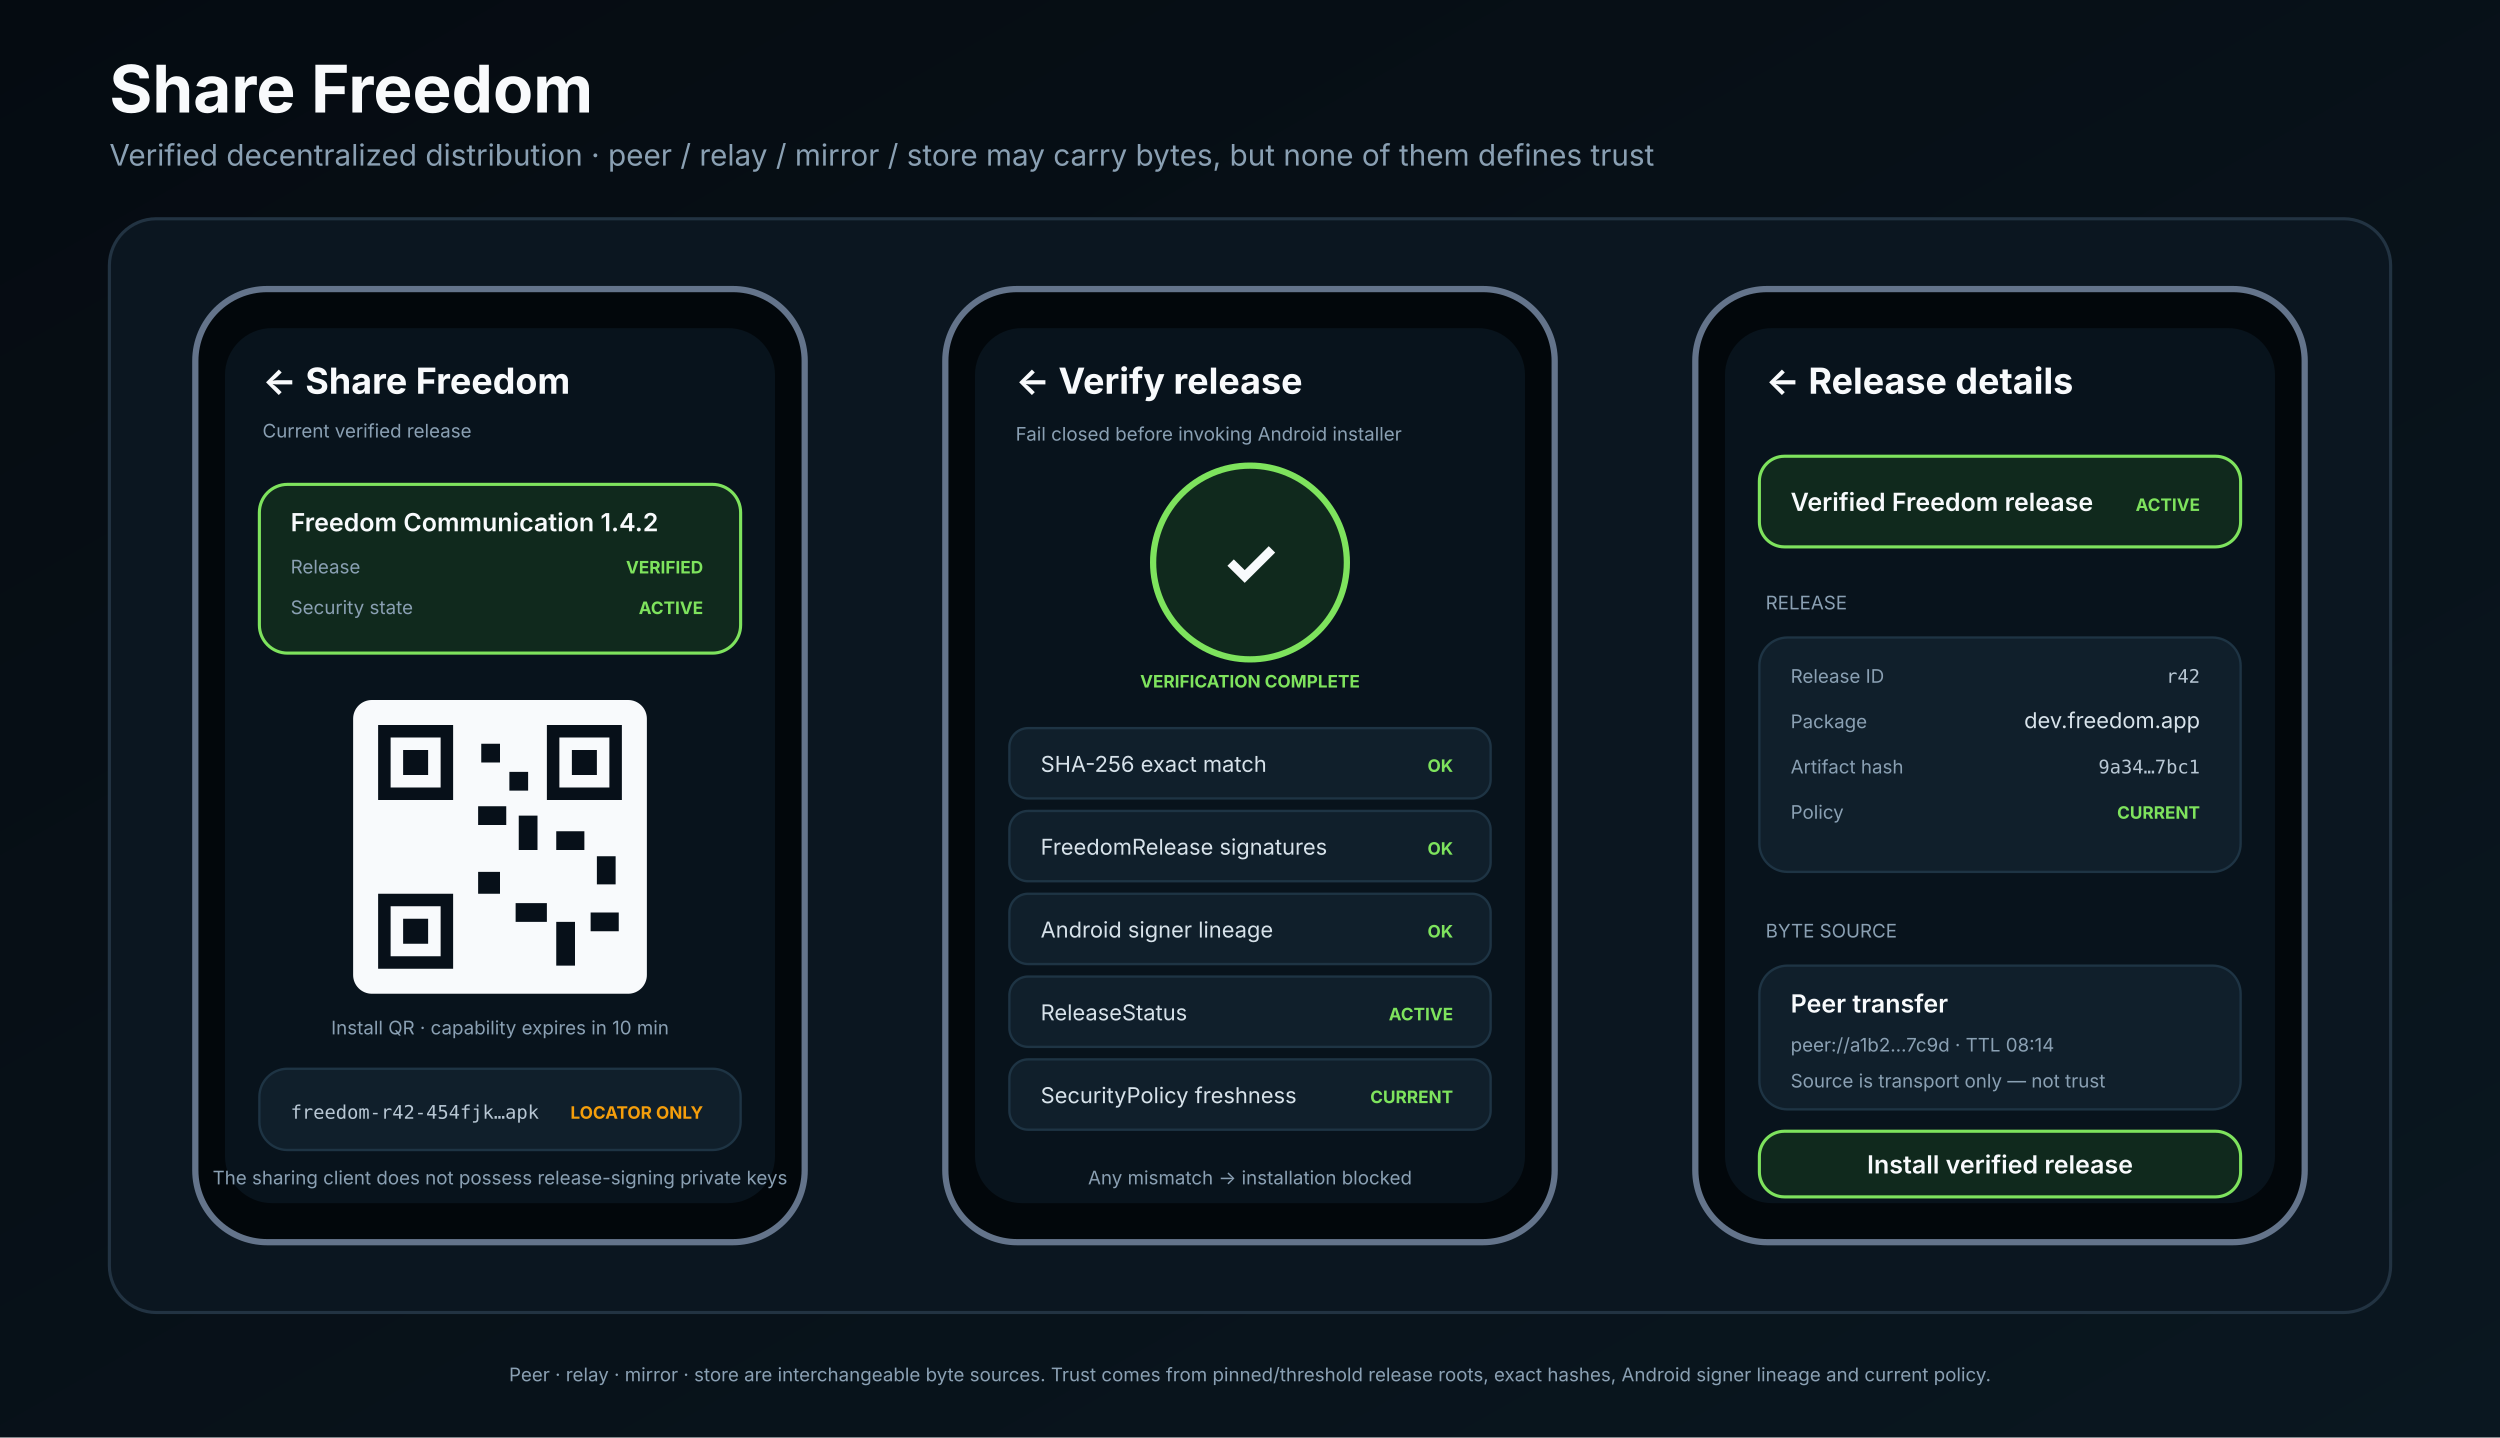
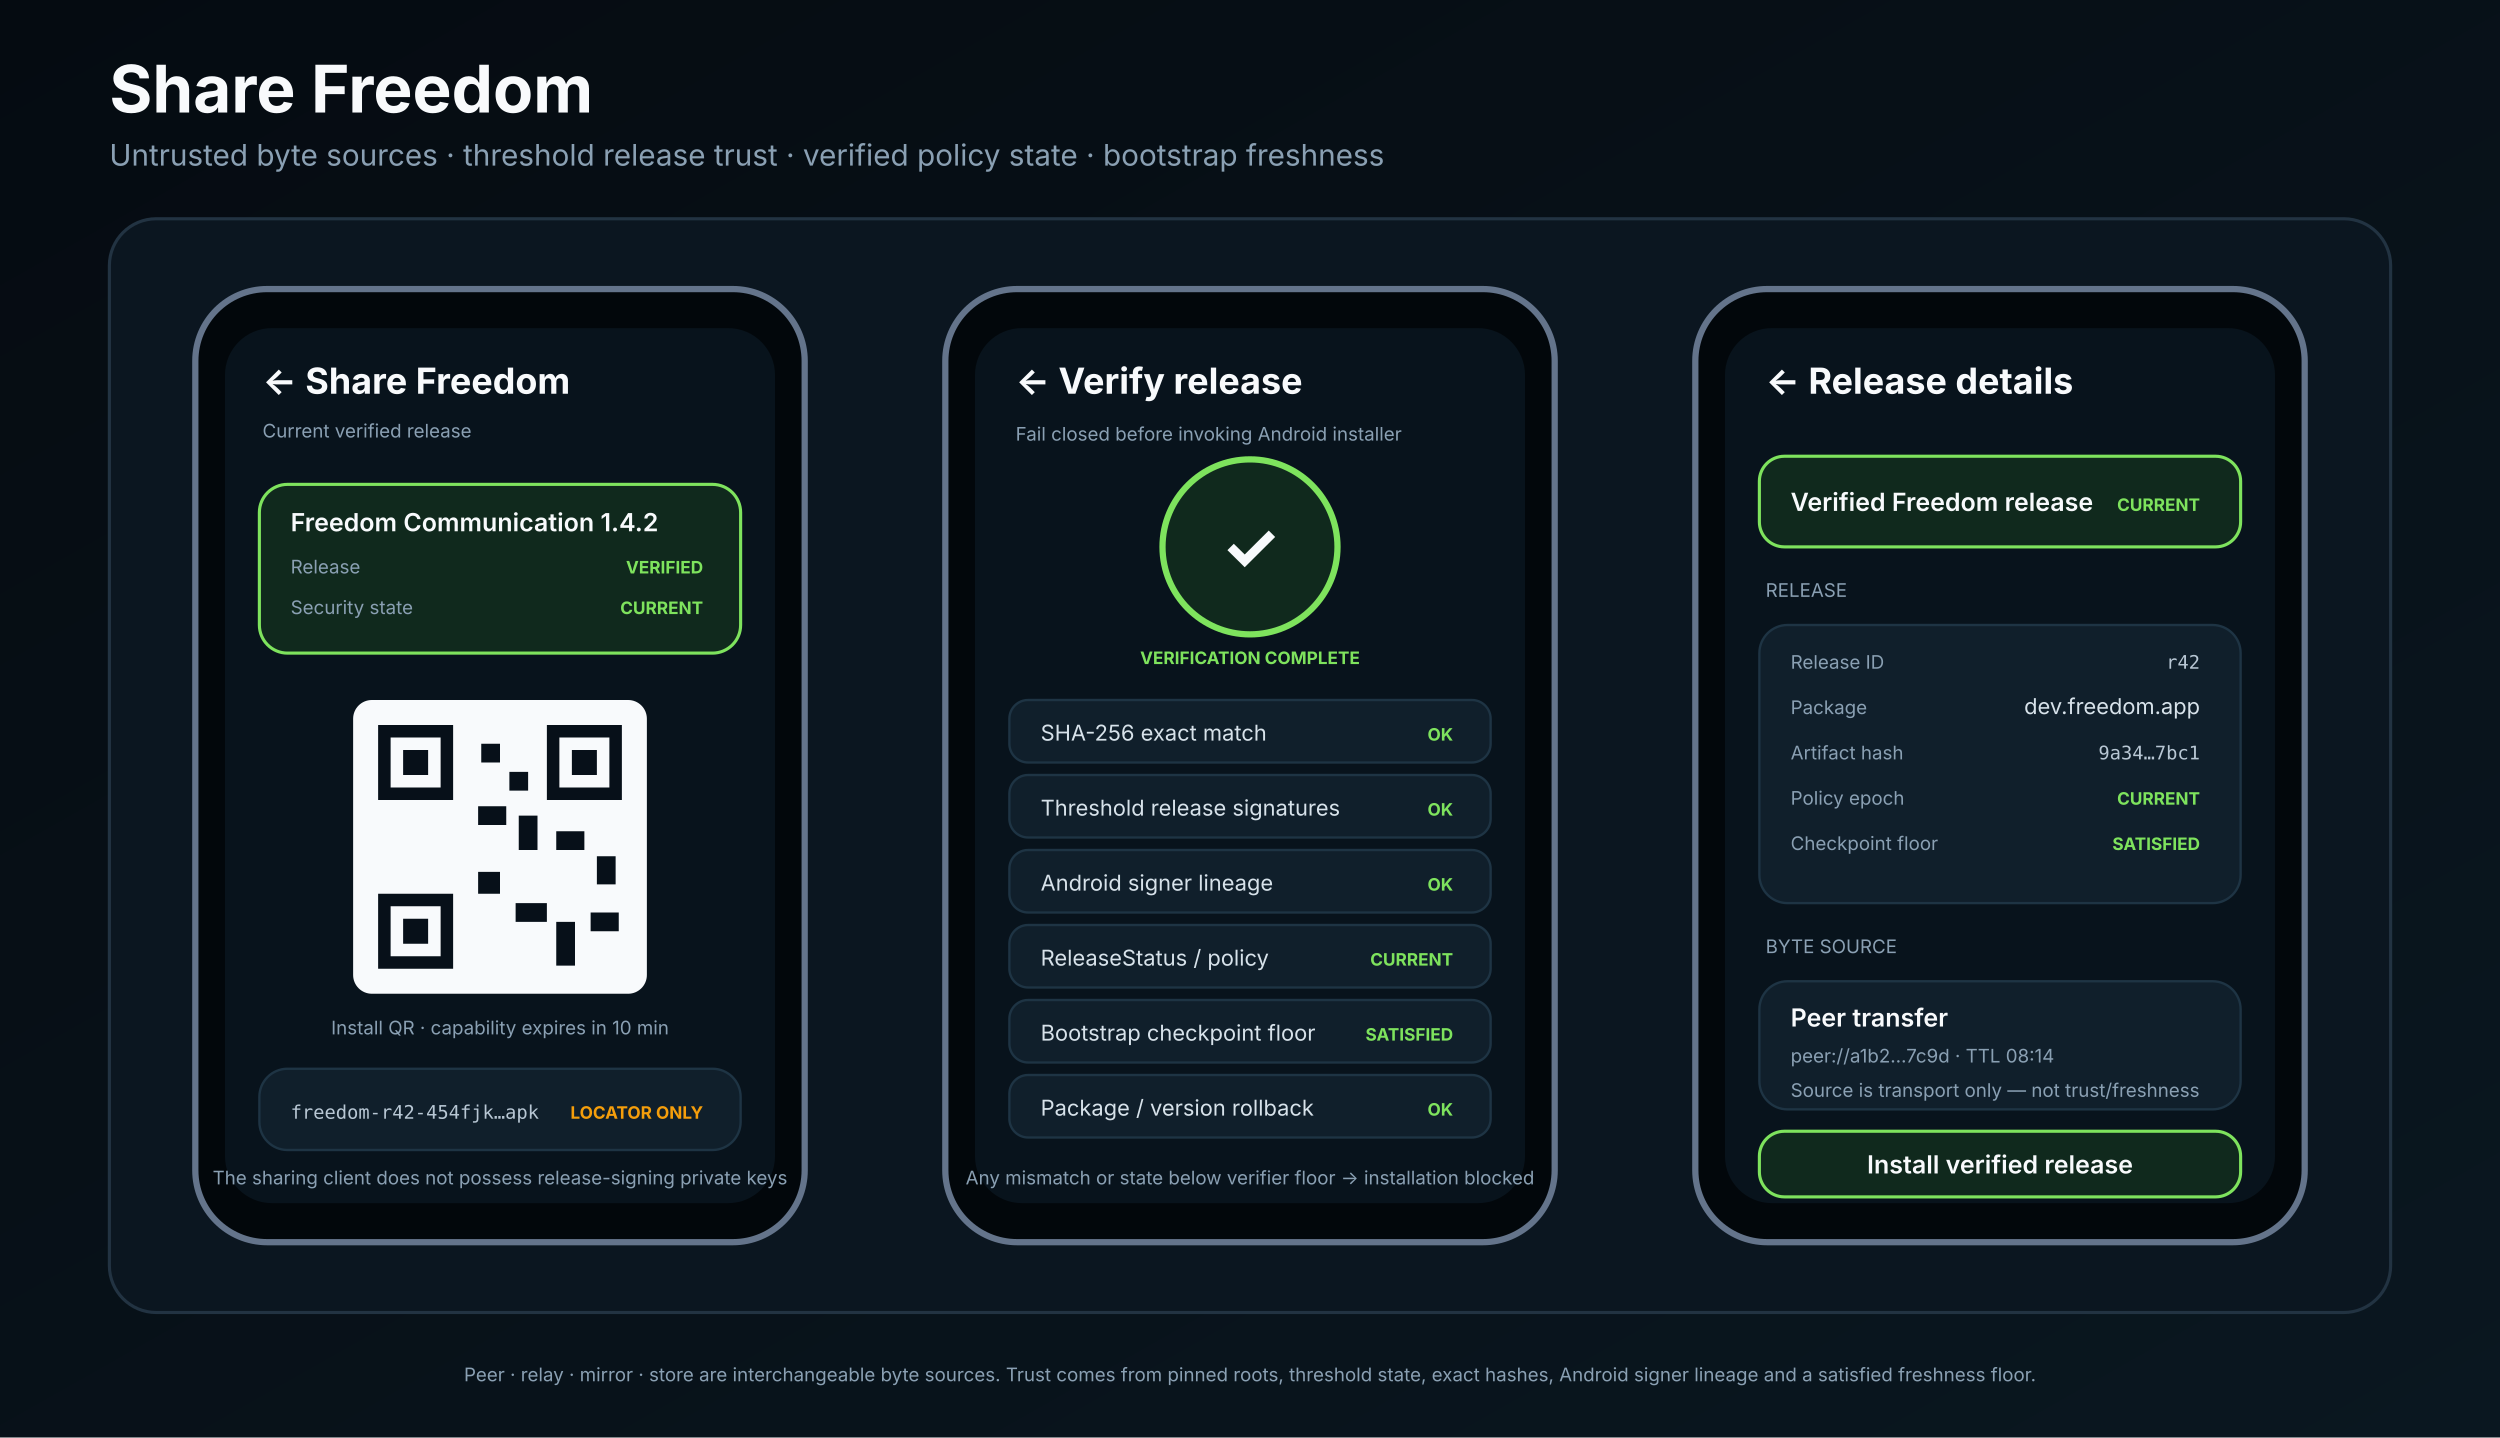
<svg xmlns="http://www.w3.org/2000/svg" width="1600" height="920" viewBox="0 0 1600 920" role="img" aria-labelledby="title desc">
  <defs>
    <linearGradient id="bg" x1="0" y1="0" x2="1" y2="1">
      <stop stop-color="#050b11" />
      <stop offset="1" stop-color="#0a1720" />
    </linearGradient>
    <style>.bg{fill:url(#bg)}.panel{fill:#0b1620;stroke:#223342;stroke-width:2}.phone{fill:#02070b;stroke:#64748b;stroke-width:4}.screen{fill:#08131c}.top{fill:#0d1a25}.card{fill:#101f2b;stroke:#1e3444;stroke-width:1.5}.sel{fill:#10291d;stroke:#7ee35d;stroke-width:2}.warn{fill:#2b2110;stroke:#f59e0b;stroke-width:1.5}.green{fill:#7ee35d}.cyan{fill:#4cc9f0}.purple{fill:#a78bfa}.orange{fill:#f59e0b}.title{font:700 42px -apple-system,BlinkMacSystemFont,"Segoe UI",sans-serif;fill:#f8fafc}.subtitle{font:400 19px -apple-system,BlinkMacSystemFont,"Segoe UI",sans-serif;fill:#8aa0b3}.h1{font:700 23px -apple-system,BlinkMacSystemFont,"Segoe UI",sans-serif;fill:#f8fafc}.h2{font:600 16px -apple-system,BlinkMacSystemFont,"Segoe UI",sans-serif;fill:#f8fafc}.txt{font:400 14px -apple-system,BlinkMacSystemFont,"Segoe UI",sans-serif;fill:#d7e2ea}.tiny{font:400 12px -apple-system,BlinkMacSystemFont,"Segoe UI",sans-serif;fill:#8aa0b3}.badge{font:700 11px -apple-system,BlinkMacSystemFont,"Segoe UI",sans-serif}.mono{font:500 12px ui-monospace,SFMono-Regular,Menlo,monospace;fill:#b8c7d4}</style>
  </defs>
  <rect class="bg" width="1600" height="920" />
  <text class="title" x="70" y="72">Share Freedom</text>
-   <text class="subtitle" x="70" y="106">Verified decentralized distribution · peer / relay / mirror / store may carry bytes, but none of them defines trust</text>
+   <text class="subtitle" x="70" y="106">Untrusted byte sources · threshold release trust · verified policy state · bootstrap freshness</text>
  <rect class="panel" x="70" y="140" width="1460" height="700" rx="30" />
  <rect class="phone" x="125" y="185" width="390" height="610" rx="46" />
  <rect class="screen" x="144" y="210" width="352" height="560" rx="30" />
  <text class="h1" x="168" y="252">←  Share Freedom</text>
  <text class="tiny" x="168" y="280">Current verified release</text>
  <rect class="sel" x="166" y="310" width="308" height="108" rx="18" />
  <text class="h2" x="186" y="340">Freedom Communication 1.4.2</text>
  <text class="tiny" x="186" y="367">Release</text>
  <text class="badge" x="450" y="367" text-anchor="end" fill="#7ee35d">VERIFIED</text>
  <text class="tiny" x="186" y="393">Security state</text>
-   <text class="badge" x="450" y="393" text-anchor="end" fill="#7ee35d">ACTIVE</text>
+   <text class="badge" x="450" y="393" text-anchor="end" fill="#7ee35d">CURRENT</text>
  <rect x="226" y="448" width="188" height="188" rx="12" fill="#f8fafc" />
  <g fill="#071019">
    <rect x="242" y="464" width="48" height="48" />
    <rect x="250" y="472" width="32" height="32" fill="#f8fafc" />
    <rect x="258" y="480" width="16" height="16" />
    <rect x="350" y="464" width="48" height="48" />
    <rect x="358" y="472" width="32" height="32" fill="#f8fafc" />
    <rect x="366" y="480" width="16" height="16" />
    <rect x="242" y="572" width="48" height="48" />
    <rect x="250" y="580" width="32" height="32" fill="#f8fafc" />
    <rect x="258" y="588" width="16" height="16" />
    <rect x="308" y="476" width="12" height="12" />
    <rect x="326" y="494" width="12" height="12" />
    <rect x="306" y="516" width="18" height="12" />
    <rect x="332" y="522" width="12" height="22" />
    <rect x="356" y="532" width="18" height="12" />
    <rect x="382" y="548" width="12" height="18" />
    <rect x="306" y="558" width="14" height="14" />
    <rect x="330" y="578" width="20" height="12" />
    <rect x="356" y="590" width="12" height="28" />
    <rect x="378" y="584" width="18" height="12" />
  </g>
  <text class="tiny" x="320" y="662" text-anchor="middle">Install QR · capability expires in 10 min</text>
  <rect class="card" x="166" y="684" width="308" height="52" rx="18" />
  <text class="mono" x="186" y="716">freedom-r42-454fjk…apk</text>
  <text class="badge" x="450" y="716" text-anchor="end" fill="#f59e0b">LOCATOR ONLY</text>
  <text class="tiny" x="320" y="758" text-anchor="middle">The sharing client does not possess release-signing private keys</text>
  <rect class="phone" x="605" y="185" width="390" height="610" rx="46" />
  <rect class="screen" x="624" y="210" width="352" height="560" rx="30" />
  <text class="h1" x="650" y="252">←  Verify release</text>
  <text class="tiny" x="650" y="282">Fail closed before invoking Android installer</text>
-   <circle cx="800" cy="360" r="62" fill="#10291d" stroke="#7ee35d" stroke-width="4" />
-   <text class="title" x="800" y="375" text-anchor="middle">✓</text>
-   <text class="badge" x="800" y="440" text-anchor="middle" fill="#7ee35d">VERIFICATION COMPLETE</text>
+   <circle cx="800" cy="350" r="56" fill="#10291d" stroke="#7ee35d" stroke-width="4" />
+   <text class="title" x="800" y="365" text-anchor="middle">✓</text>
+   <text class="badge" x="800" y="425" text-anchor="middle" fill="#7ee35d">VERIFICATION COMPLETE</text>
  <g>
-     <rect class="card" x="646" y="466" width="308" height="45" rx="12" />
-     <text class="txt" x="666" y="494">SHA-256 exact match</text>
-     <text class="badge" x="930" y="494" text-anchor="end" fill="#7ee35d">OK</text>
-     <rect class="card" x="646" y="519" width="308" height="45" rx="12" />
-     <text class="txt" x="666" y="547">FreedomRelease signatures</text>
-     <text class="badge" x="930" y="547" text-anchor="end" fill="#7ee35d">OK</text>
-     <rect class="card" x="646" y="572" width="308" height="45" rx="12" />
-     <text class="txt" x="666" y="600">Android signer lineage</text>
-     <text class="badge" x="930" y="600" text-anchor="end" fill="#7ee35d">OK</text>
-     <rect class="card" x="646" y="625" width="308" height="45" rx="12" />
-     <text class="txt" x="666" y="653">ReleaseStatus</text>
-     <text class="badge" x="930" y="653" text-anchor="end" fill="#7ee35d">ACTIVE</text>
-     <rect class="card" x="646" y="678" width="308" height="45" rx="12" />
-     <text class="txt" x="666" y="706">SecurityPolicy freshness</text>
-     <text class="badge" x="930" y="706" text-anchor="end" fill="#7ee35d">CURRENT</text>
+     <rect class="card" x="646" y="448" width="308" height="40" rx="12" />
+     <text class="txt" x="666" y="474">SHA-256 exact match</text>
+     <text class="badge" x="930" y="474" text-anchor="end" fill="#7ee35d">OK</text>
+     <rect class="card" x="646" y="496" width="308" height="40" rx="12" />
+     <text class="txt" x="666" y="522">Threshold release signatures</text>
+     <text class="badge" x="930" y="522" text-anchor="end" fill="#7ee35d">OK</text>
+     <rect class="card" x="646" y="544" width="308" height="40" rx="12" />
+     <text class="txt" x="666" y="570">Android signer lineage</text>
+     <text class="badge" x="930" y="570" text-anchor="end" fill="#7ee35d">OK</text>
+     <rect class="card" x="646" y="592" width="308" height="40" rx="12" />
+     <text class="txt" x="666" y="618">ReleaseStatus / policy</text>
+     <text class="badge" x="930" y="618" text-anchor="end" fill="#7ee35d">CURRENT</text>
+     <rect class="card" x="646" y="640" width="308" height="40" rx="12" />
+     <text class="txt" x="666" y="666">Bootstrap checkpoint floor</text>
+     <text class="badge" x="930" y="666" text-anchor="end" fill="#7ee35d">SATISFIED</text>
+     <rect class="card" x="646" y="688" width="308" height="40" rx="12" />
+     <text class="txt" x="666" y="714">Package / version rollback</text>
+     <text class="badge" x="930" y="714" text-anchor="end" fill="#7ee35d">OK</text>
  </g>
-   <text class="tiny" x="800" y="758" text-anchor="middle">Any mismatch → installation blocked</text>
+   <text class="tiny" x="800" y="758" text-anchor="middle">Any mismatch or state below verifier floor → installation blocked</text>
  <rect class="phone" x="1085" y="185" width="390" height="610" rx="46" />
  <rect class="screen" x="1104" y="210" width="352" height="560" rx="30" />
  <text class="h1" x="1130" y="252">←  Release details</text>
  <rect class="sel" x="1126" y="292" width="308" height="58" rx="16" />
  <text class="h2" x="1146" y="327">Verified Freedom release</text>
-   <text class="badge" x="1408" y="327" text-anchor="end" fill="#7ee35d">ACTIVE</text>
-   <text class="tiny" x="1130" y="390">RELEASE</text>
-   <rect class="card" x="1126" y="408" width="308" height="150" rx="18" />
-   <text class="tiny" x="1146" y="437">Release ID</text>
-   <text class="mono" x="1408" y="437" text-anchor="end">r42</text>
-   <text class="tiny" x="1146" y="466">Package</text>
-   <text class="txt" x="1408" y="466" text-anchor="end">dev.freedom.app</text>
-   <text class="tiny" x="1146" y="495">Artifact hash</text>
-   <text class="mono" x="1408" y="495" text-anchor="end">9a34…7bc1</text>
-   <text class="tiny" x="1146" y="524">Policy</text>
-   <text class="badge" x="1408" y="524" text-anchor="end" fill="#7ee35d">CURRENT</text>
-   <text class="tiny" x="1130" y="600">BYTE SOURCE</text>
-   <rect class="card" x="1126" y="618" width="308" height="92" rx="18" />
-   <text class="h2" x="1146" y="648">Peer transfer</text>
-   <text class="tiny" x="1146" y="673">peer://a1b2…7c9d · TTL 08:14</text>
-   <text class="tiny" x="1146" y="696">Source is transport only — not trust</text>
+   <text class="badge" x="1408" y="327" text-anchor="end" fill="#7ee35d">CURRENT</text>
+   <text class="tiny" x="1130" y="382">RELEASE</text>
+   <rect class="card" x="1126" y="400" width="308" height="178" rx="18" />
+   <text class="tiny" x="1146" y="428">Release ID</text>
+   <text class="mono" x="1408" y="428" text-anchor="end">r42</text>
+   <text class="tiny" x="1146" y="457">Package</text>
+   <text class="txt" x="1408" y="457" text-anchor="end">dev.freedom.app</text>
+   <text class="tiny" x="1146" y="486">Artifact hash</text>
+   <text class="mono" x="1408" y="486" text-anchor="end">9a34…7bc1</text>
+   <text class="tiny" x="1146" y="515">Policy epoch</text>
+   <text class="badge" x="1408" y="515" text-anchor="end" fill="#7ee35d">CURRENT</text>
+   <text class="tiny" x="1146" y="544">Checkpoint floor</text>
+   <text class="badge" x="1408" y="544" text-anchor="end" fill="#7ee35d">SATISFIED</text>
+   <text class="tiny" x="1130" y="610">BYTE SOURCE</text>
+   <rect class="card" x="1126" y="628" width="308" height="82" rx="18" />
+   <text class="h2" x="1146" y="657">Peer transfer</text>
+   <text class="tiny" x="1146" y="680">peer://a1b2…7c9d · TTL 08:14</text>
+   <text class="tiny" x="1146" y="702">Source is transport only — not trust/freshness</text>
  <rect class="sel" x="1126" y="724" width="308" height="42" rx="16" />
  <text class="h2" x="1280" y="751" text-anchor="middle">Install verified release</text>
-   <text class="tiny" x="800" y="884" text-anchor="middle">Peer · relay · mirror · store are interchangeable byte sources. Trust comes from pinned/threshold release roots, exact hashes, Android signer lineage and current policy.</text>
+   <text class="tiny" x="800" y="884" text-anchor="middle">Peer · relay · mirror · store are interchangeable byte sources. Trust comes from pinned roots, threshold state, exact hashes, Android signer lineage and a satisfied freshness floor.</text>
</svg>
